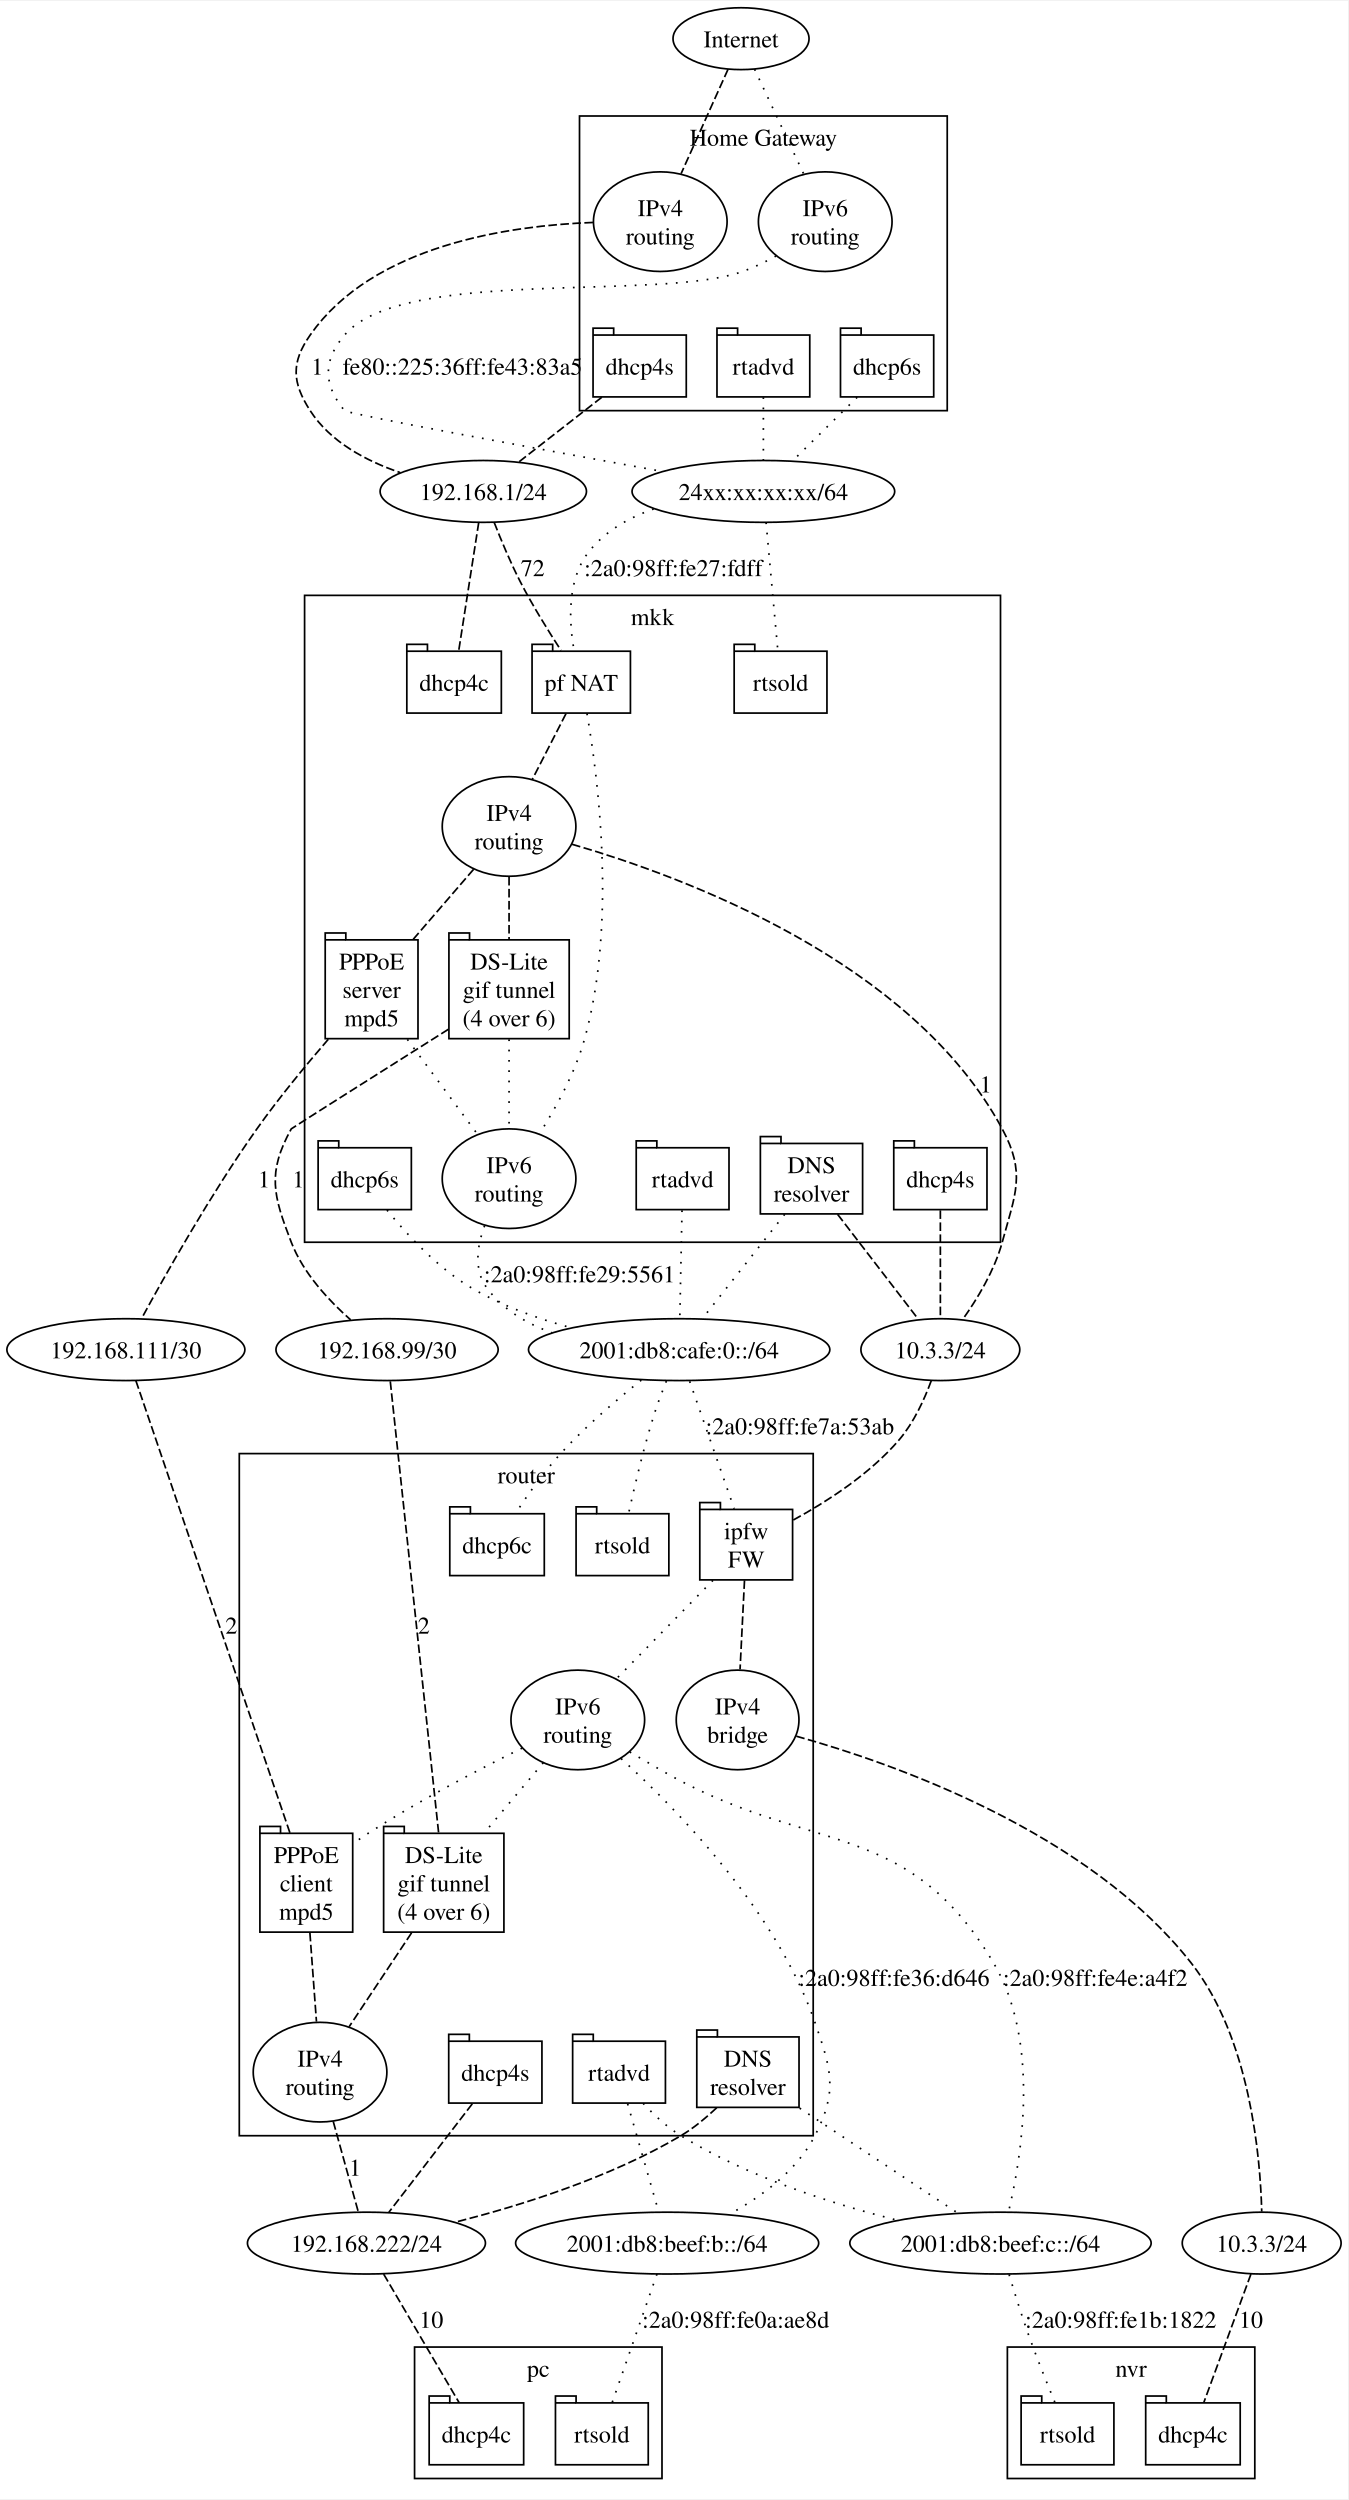
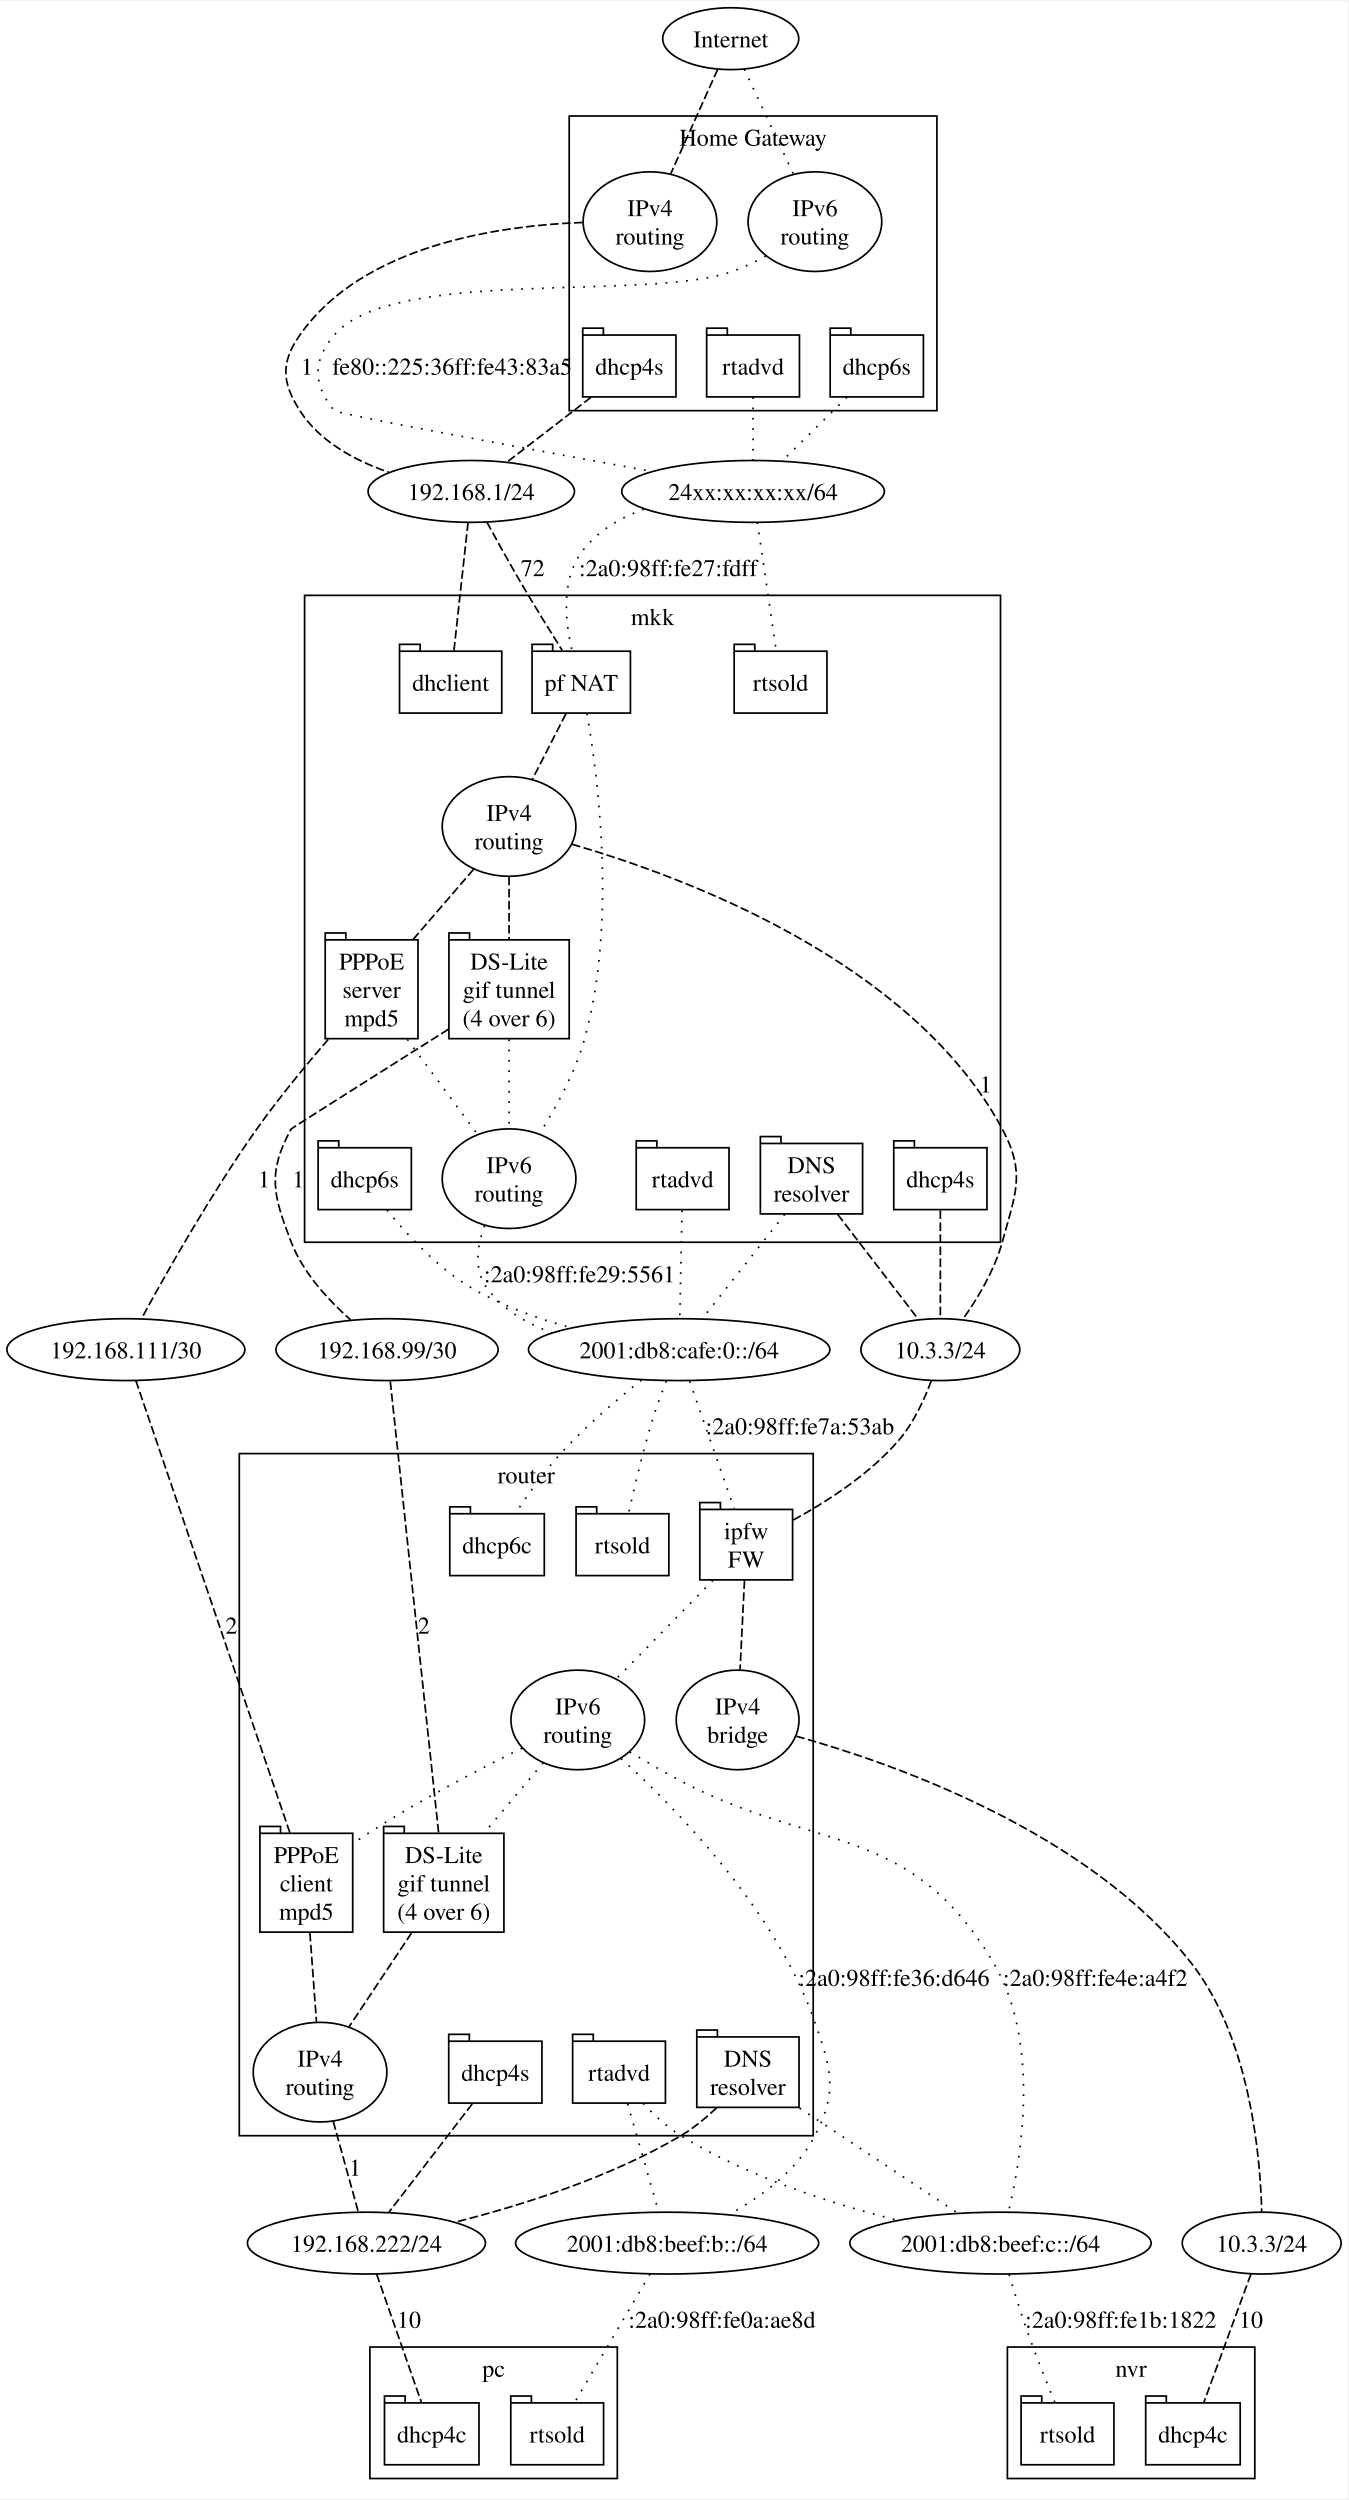
<svg xmlns="http://www.w3.org/2000/svg" width="784pt" height="1454pt" viewBox="0.00 0.00 784.50 1453.91">
  <g id="graph0" class="graph" transform="scale(1 1) rotate(0) translate(4 1449.91)">
    <polygon fill="white" stroke="none" points="-4,4 -4,-1449.91 780.5,-1449.91 780.5,4 -4,4" />
    <g id="clust1" class="cluster">
-       <polygon fill="none" stroke="black" points="333.26,-1211.43 333.26,-1382.91 547.26,-1382.91 547.26,-1211.43 333.26,-1211.43" />
-       <text text-anchor="middle" x="440.26" y="-1365.61" font-family="Times,serif" font-size="14.00">Home Gateway</text>
+       <polygon fill="none" stroke="black" points="327.26,-1211.43 327.26,-1382.91 541.26,-1382.91 541.26,-1211.43 327.26,-1211.43" />
+       <text text-anchor="middle" x="434.26" y="-1365.61" font-family="Times,serif" font-size="14.00">Home Gateway</text>
    </g>
    <g id="clust4" class="cluster">
      <polygon fill="none" stroke="black" points="173.26,-727.47 173.26,-1103.93 578.26,-1103.93 578.26,-727.47 173.26,-727.47" />
      <text text-anchor="middle" x="375.76" y="-1086.63" font-family="Times,serif" font-size="14.00">mkk</text>
    </g>
    <g id="clust8" class="cluster">
      <polygon fill="none" stroke="black" points="135.26,-207.5 135.26,-604.47 469.26,-604.47 469.26,-207.5 135.26,-207.5" />
      <text text-anchor="middle" x="302.26" y="-587.17" font-family="Times,serif" font-size="14.00">router</text>
    </g>
    <g id="clust12" class="cluster">
-       <polygon fill="none" stroke="black" points="237.26,-8 237.26,-84.5 381.26,-84.5 381.26,-8 237.26,-8" />
-       <text text-anchor="middle" x="309.26" y="-67.2" font-family="Times,serif" font-size="14.00">pc</text>
+       <polygon fill="none" stroke="black" points="211.26,-8 211.26,-84.5 355.26,-84.5 355.26,-8 211.26,-8" />
+       <text text-anchor="middle" x="283.26" y="-67.2" font-family="Times,serif" font-size="14.00">pc</text>
    </g>
    <g id="clust13" class="cluster">
      <polygon fill="none" stroke="black" points="582.26,-8 582.26,-84.5 726.26,-84.5 726.26,-8 582.26,-8" />
      <text text-anchor="middle" x="654.26" y="-67.2" font-family="Times,serif" font-size="14.00">nvr</text>
    </g>
    <g id="node1" class="node">
-       <ellipse fill="none" stroke="black" cx="427.26" cy="-1427.91" rx="39.58" ry="18" />
-       <text text-anchor="middle" x="427.26" y="-1422.86" font-family="Times,serif" font-size="14.00">Internet</text>
+       <ellipse fill="none" stroke="black" cx="421.26" cy="-1427.91" rx="39.58" ry="18" />
+       <text text-anchor="middle" x="421.26" y="-1422.86" font-family="Times,serif" font-size="14.00">Internet</text>
    </g>
    <g id="node2" class="node">
-       <ellipse fill="none" stroke="black" cx="380.26" cy="-1321.42" rx="38.89" ry="28.99" />
-       <text text-anchor="middle" x="380.26" y="-1324.62" font-family="Times,serif" font-size="14.00">IPv4</text>
-       <text text-anchor="middle" x="380.26" y="-1308.12" font-family="Times,serif" font-size="14.00">routing</text>
+       <ellipse fill="none" stroke="black" cx="374.26" cy="-1321.42" rx="38.89" ry="28.99" />
+       <text text-anchor="middle" x="374.26" y="-1324.62" font-family="Times,serif" font-size="14.00">IPv4</text>
+       <text text-anchor="middle" x="374.26" y="-1308.12" font-family="Times,serif" font-size="14.00">routing</text>
    </g>
    <g id="edge5" class="edge">
-       <path fill="none" stroke="black" stroke-dasharray="5,2" d="M419.71,-1410.13C412.34,-1393.74 401.01,-1368.55 392.38,-1349.36" />
+       <path fill="none" stroke="black" stroke-dasharray="5,2" d="M413.71,-1410.13C406.34,-1393.74 395.01,-1368.55 386.38,-1349.36" />
    </g>
    <g id="node3" class="node">
-       <ellipse fill="none" stroke="black" cx="476.26" cy="-1321.42" rx="38.89" ry="28.99" />
-       <text text-anchor="middle" x="476.26" y="-1324.62" font-family="Times,serif" font-size="14.00">IPv6</text>
-       <text text-anchor="middle" x="476.26" y="-1308.12" font-family="Times,serif" font-size="14.00">routing</text>
+       <ellipse fill="none" stroke="black" cx="470.26" cy="-1321.42" rx="38.89" ry="28.99" />
+       <text text-anchor="middle" x="470.26" y="-1324.62" font-family="Times,serif" font-size="14.00">IPv6</text>
+       <text text-anchor="middle" x="470.26" y="-1308.12" font-family="Times,serif" font-size="14.00">routing</text>
    </g>
    <g id="edge30" class="edge">
-       <path fill="none" stroke="black" stroke-dasharray="1,5" d="M435.14,-1410.13C442.87,-1393.63 454.8,-1368.19 463.82,-1348.96" />
+       <path fill="none" stroke="black" stroke-dasharray="1,5" d="M429.14,-1410.13C436.87,-1393.63 448.8,-1368.19 457.82,-1348.96" />
    </g>
    <g id="node4" class="node">
-       <polygon fill="none" stroke="black" points="395.39,-1255.43 353.14,-1255.43 353.14,-1259.43 341.14,-1259.43 341.14,-1219.43 395.39,-1219.43 395.39,-1255.43" />
-       <polyline fill="none" stroke="black" points="341.14,-1255.43 353.14,-1255.43" />
-       <text text-anchor="middle" x="368.26" y="-1232.38" font-family="Times,serif" font-size="14.00">dhcp4s</text>
+       <polygon fill="none" stroke="black" points="389.39,-1255.43 347.14,-1255.43 347.14,-1259.43 335.14,-1259.43 335.14,-1219.43 389.39,-1219.43 389.39,-1255.43" />
+       <polyline fill="none" stroke="black" points="335.14,-1255.43 347.14,-1255.43" />
+       <text text-anchor="middle" x="362.26" y="-1232.38" font-family="Times,serif" font-size="14.00">dhcp4s</text>
    </g>
    <g id="node7" class="node">
-       <ellipse fill="none" stroke="black" cx="277.26" cy="-1164.43" rx="60.05" ry="18" />
-       <text text-anchor="middle" x="277.26" y="-1159.38" font-family="Times,serif" font-size="14.00">192.168.1/24</text>
+       <ellipse fill="none" stroke="black" cx="270.26" cy="-1164.43" rx="60.05" ry="18" />
+       <text text-anchor="middle" x="270.26" y="-1159.38" font-family="Times,serif" font-size="14.00">192.168.1/24</text>
    </g>
    <g id="edge6" class="edge">
-       <path fill="none" stroke="black" stroke-dasharray="5,2" d="M341.08,-1320.95C292.94,-1319.2 213.18,-1307.95 176.51,-1255.43 165.32,-1239.4 165.94,-1227.88 176.51,-1211.43 188.21,-1193.23 209.08,-1182.15 228.81,-1175.43" />
-       <text text-anchor="middle" x="180.64" y="-1232.38" font-family="Times,serif" font-size="14.00">1</text>
+       <path fill="none" stroke="black" stroke-dasharray="5,2" d="M335.08,-1320.95C286.94,-1319.2 207.18,-1307.95 170.51,-1255.43 159.32,-1239.4 159.97,-1227.9 170.51,-1211.43 182.08,-1193.36 202.74,-1182.29 222.28,-1175.56" />
+       <text text-anchor="middle" x="174.64" y="-1232.38" font-family="Times,serif" font-size="14.00">1</text>
    </g>
    <g id="node8" class="node">
-       <ellipse fill="none" stroke="black" cx="440.26" cy="-1164.43" rx="76.43" ry="18" />
-       <text text-anchor="middle" x="440.26" y="-1159.38" font-family="Times,serif" font-size="14.00">24xx:xx:xx:xx/64</text>
+       <ellipse fill="none" stroke="black" cx="434.26" cy="-1164.43" rx="76.43" ry="18" />
+       <text text-anchor="middle" x="434.26" y="-1159.38" font-family="Times,serif" font-size="14.00">24xx:xx:xx:xx/64</text>
    </g>
    <g id="edge31" class="edge">
-       <path fill="none" stroke="black" stroke-dasharray="1,5" d="M447.66,-1301.45C441.46,-1298 434.81,-1294.77 428.26,-1292.43 379.15,-1274.89 230.36,-1295.11 196.51,-1255.43 183.82,-1240.55 184.03,-1226.49 196.51,-1211.43 198,-1209.63 309.44,-1189.14 381.1,-1176.12" />
-       <text text-anchor="middle" x="265.14" y="-1232.38" font-family="Times,serif" font-size="14.00">fe80::225:36ff:fe43:83a5</text>
+       <path fill="none" stroke="black" stroke-dasharray="1,5" d="M441.66,-1301.45C435.46,-1298 428.81,-1294.77 422.26,-1292.43 373.15,-1274.89 224.36,-1295.11 190.51,-1255.43 177.82,-1240.55 178.03,-1226.49 190.51,-1211.43 192,-1209.63 303.44,-1189.14 375.1,-1176.12" />
+       <text text-anchor="middle" x="259.14" y="-1232.38" font-family="Times,serif" font-size="14.00">fe80::225:36ff:fe43:83a5</text>
    </g>
    <g id="edge7" class="edge">
-       <path fill="none" stroke="black" stroke-dasharray="5,2" d="M346.24,-1219.24C331.61,-1207.83 312.54,-1192.95 298.15,-1181.73" />
+       <path fill="none" stroke="black" stroke-dasharray="5,2" d="M339.99,-1219.24C325.21,-1207.83 305.92,-1192.95 291.38,-1181.73" />
    </g>
    <g id="node5" class="node">
-       <polygon fill="none" stroke="black" points="467.26,-1255.43 425.26,-1255.43 425.26,-1259.43 413.26,-1259.43 413.26,-1219.43 467.26,-1219.43 467.26,-1255.43" />
-       <polyline fill="none" stroke="black" points="413.26,-1255.43 425.26,-1255.43" />
-       <text text-anchor="middle" x="440.26" y="-1232.38" font-family="Times,serif" font-size="14.00">rtadvd</text>
+       <polygon fill="none" stroke="black" points="461.26,-1255.43 419.26,-1255.43 419.26,-1259.43 407.26,-1259.43 407.26,-1219.43 461.26,-1219.43 461.26,-1255.43" />
+       <polyline fill="none" stroke="black" points="407.26,-1255.43 419.26,-1255.43" />
+       <text text-anchor="middle" x="434.26" y="-1232.38" font-family="Times,serif" font-size="14.00">rtadvd</text>
    </g>
    <g id="edge32" class="edge">
-       <path fill="none" stroke="black" stroke-dasharray="1,5" d="M440.26,-1219.24C440.26,-1208.08 440.26,-1193.59 440.26,-1182.46" />
+       <path fill="none" stroke="black" stroke-dasharray="1,5" d="M434.26,-1219.24C434.26,-1208.08 434.26,-1193.59 434.26,-1182.46" />
    </g>
    <g id="node6" class="node">
-       <polygon fill="none" stroke="black" points="539.39,-1255.43 497.14,-1255.43 497.14,-1259.43 485.14,-1259.43 485.14,-1219.43 539.39,-1219.43 539.39,-1255.43" />
-       <polyline fill="none" stroke="black" points="485.14,-1255.43 497.14,-1255.43" />
-       <text text-anchor="middle" x="512.26" y="-1232.38" font-family="Times,serif" font-size="14.00">dhcp6s</text>
+       <polygon fill="none" stroke="black" points="533.39,-1255.43 491.14,-1255.43 491.14,-1259.43 479.14,-1259.43 479.14,-1219.43 533.39,-1219.43 533.39,-1255.43" />
+       <polyline fill="none" stroke="black" points="479.14,-1255.43 491.14,-1255.43" />
+       <text text-anchor="middle" x="506.26" y="-1232.38" font-family="Times,serif" font-size="14.00">dhcp6s</text>
    </g>
    <g id="edge33" class="edge">
-       <path fill="none" stroke="black" stroke-dasharray="1,5" d="M494.84,-1219.24C483.35,-1207.92 468.39,-1193.16 457.04,-1181.97" />
+       <path fill="none" stroke="black" stroke-dasharray="1,5" d="M488.84,-1219.24C477.35,-1207.92 462.39,-1193.16 451.04,-1181.97" />
    </g>
    <g id="node9" class="node">
      <polygon fill="none" stroke="black" points="362.89,-1071.43 317.64,-1071.43 317.64,-1075.43 305.64,-1075.43 305.64,-1035.43 362.89,-1035.43 362.89,-1071.43" />
      <polyline fill="none" stroke="black" points="305.64,-1071.43 317.64,-1071.43" />
      <text text-anchor="middle" x="334.26" y="-1048.38" font-family="Times,serif" font-size="14.00">pf NAT</text>
    </g>
    <g id="edge8" class="edge">
-       <path fill="none" stroke="black" stroke-dasharray="5,2" d="M283.58,-1146.43C287.56,-1136.24 293.01,-1123.14 298.76,-1111.93 305.89,-1098.05 315.19,-1083.07 322.49,-1071.88" />
+       <path fill="none" stroke="black" stroke-dasharray="5,2" d="M279.31,-1146.62C284.81,-1136.5 292.06,-1123.4 298.76,-1111.93 306.7,-1098.36 316.06,-1083.24 323.17,-1071.92" />
      <text text-anchor="middle" x="306.01" y="-1115.13" font-family="Times,serif" font-size="14.00">72</text>
    </g>
    <g id="node10" class="node">
-       <polygon fill="none" stroke="black" points="287.76,-1071.43 244.76,-1071.43 244.76,-1075.43 232.76,-1075.43 232.76,-1035.43 287.76,-1035.43 287.76,-1071.43" />
-       <polyline fill="none" stroke="black" points="232.76,-1071.43 244.76,-1071.43" />
-       <text text-anchor="middle" x="260.26" y="-1048.38" font-family="Times,serif" font-size="14.00">dhcp4c</text>
+       <polygon fill="none" stroke="black" points="288.01,-1071.43 240.51,-1071.43 240.51,-1075.43 228.51,-1075.43 228.51,-1035.43 288.01,-1035.43 288.01,-1071.43" />
+       <polyline fill="none" stroke="black" points="228.51,-1071.43 240.51,-1071.43" />
+       <text text-anchor="middle" x="258.26" y="-1048.38" font-family="Times,serif" font-size="14.00">dhclient</text>
    </g>
    <g id="edge9" class="edge">
-       <path fill="none" stroke="black" stroke-dasharray="5,2" d="M274.61,-1146.4C271.43,-1126.04 266.15,-1092.17 262.96,-1071.7" />
+       <path fill="none" stroke="black" stroke-dasharray="5,2" d="M268.39,-1146.4C266.15,-1126.04 262.42,-1092.17 260.17,-1071.7" />
    </g>
    <g id="edge35" class="edge">
-       <path fill="none" stroke="black" stroke-dasharray="1,5" d="M376.4,-1154.22C361.6,-1149.02 347.44,-1140.94 338.01,-1128.43 325.86,-1112.3 327.2,-1088.12 330.06,-1071.84" />
-       <text text-anchor="middle" x="387.89" y="-1115.13" font-family="Times,serif" font-size="14.00">:2a0:98ff:fe27:fdff</text>
+       <path fill="none" stroke="black" stroke-dasharray="1,5" d="M370.67,-1154.08C356.36,-1148.87 342.82,-1140.83 334.01,-1128.43 322.34,-1111.99 325.08,-1087.88 328.94,-1071.69" />
+       <text text-anchor="middle" x="384.89" y="-1115.13" font-family="Times,serif" font-size="14.00">:2a0:98ff:fe27:fdff</text>
    </g>
    <g id="node11" class="node">
      <polygon fill="none" stroke="black" points="477.26,-1071.43 435.26,-1071.43 435.26,-1075.43 423.26,-1075.43 423.26,-1035.43 477.26,-1035.43 477.26,-1071.43" />
      <polyline fill="none" stroke="black" points="423.26,-1071.43 435.26,-1071.43" />
      <text text-anchor="middle" x="450.26" y="-1048.38" font-family="Times,serif" font-size="14.00">rtsold</text>
    </g>
    <g id="edge34" class="edge">
-       <path fill="none" stroke="black" stroke-dasharray="1,5" d="M441.83,-1146.4C443.69,-1126.04 446.8,-1092.17 448.68,-1071.7" />
+       <path fill="none" stroke="black" stroke-dasharray="1,5" d="M436.76,-1146.4C439.75,-1126.04 444.73,-1092.17 447.73,-1071.7" />
    </g>
    <g id="node12" class="node">
      <ellipse fill="none" stroke="black" cx="292.26" cy="-969.44" rx="38.89" ry="28.99" />
      <text text-anchor="middle" x="292.26" y="-972.64" font-family="Times,serif" font-size="14.00">IPv4</text>
      <text text-anchor="middle" x="292.26" y="-956.14" font-family="Times,serif" font-size="14.00">routing</text>
    </g>
    <g id="edge10" class="edge">
      <path fill="none" stroke="black" stroke-dasharray="5,2" d="M325.36,-1035.04C319.67,-1023.95 312.2,-1009.36 305.79,-996.85" />
    </g>
    <g id="node13" class="node">
      <ellipse fill="none" stroke="black" cx="292.26" cy="-764.46" rx="38.89" ry="28.99" />
      <text text-anchor="middle" x="292.26" y="-767.66" font-family="Times,serif" font-size="14.00">IPv6</text>
      <text text-anchor="middle" x="292.26" y="-751.16" font-family="Times,serif" font-size="14.00">routing</text>
    </g>
    <g id="edge36" class="edge">
      <path fill="none" stroke="black" stroke-dasharray="1,5" d="M337.6,-1035.15C343.86,-999.15 355.14,-913.82 336.26,-845.95 330.76,-826.16 319.63,-805.87 309.94,-790.62" />
    </g>
    <g id="node14" class="node">
      <polygon fill="none" stroke="black" points="570.39,-782.46 528.14,-782.46 528.14,-786.46 516.14,-786.46 516.14,-746.46 570.39,-746.46 570.39,-782.46" />
      <polyline fill="none" stroke="black" points="516.14,-782.46 528.14,-782.46" />
      <text text-anchor="middle" x="543.26" y="-759.41" font-family="Times,serif" font-size="14.00">dhcp4s</text>
    </g>
    <g id="node15" class="node">
      <polygon fill="none" stroke="black" points="239.26,-903.45 197.26,-903.45 197.26,-907.45 185.26,-907.45 185.26,-845.95 239.26,-845.95 239.26,-903.45" />
      <polyline fill="none" stroke="black" points="185.26,-903.45 197.26,-903.45" />
      <text text-anchor="middle" x="212.26" y="-886.15" font-family="Times,serif" font-size="14.00">PPPoE</text>
      <text text-anchor="middle" x="212.26" y="-869.65" font-family="Times,serif" font-size="14.00">server</text>
      <text text-anchor="middle" x="212.26" y="-853.15" font-family="Times,serif" font-size="14.00">mpd5</text>
    </g>
    <g id="edge11" class="edge">
      <path fill="none" stroke="black" stroke-dasharray="5,2" d="M271.66,-944.56C260.92,-932.11 247.72,-916.8 236.49,-903.78" />
    </g>
    <g id="node16" class="node">
      <polygon fill="none" stroke="black" points="327.26,-903.45 269.26,-903.45 269.26,-907.45 257.26,-907.45 257.26,-845.95 327.26,-845.95 327.26,-903.45" />
      <polyline fill="none" stroke="black" points="257.26,-903.45 269.26,-903.45" />
      <text text-anchor="middle" x="292.26" y="-886.15" font-family="Times,serif" font-size="14.00">DS-Lite</text>
      <text text-anchor="middle" x="292.26" y="-869.65" font-family="Times,serif" font-size="14.00">gif tunnel</text>
      <text text-anchor="middle" x="292.26" y="-853.15" font-family="Times,serif" font-size="14.00">(4 over 6)</text>
    </g>
    <g id="edge13" class="edge">
      <path fill="none" stroke="black" stroke-dasharray="5,2" d="M292.26,-940.11C292.26,-928.6 292.26,-915.34 292.26,-903.85" />
    </g>
    <g id="node20" class="node">
      <ellipse fill="none" stroke="black" cx="543.26" cy="-664.97" rx="46.23" ry="18" />
      <text text-anchor="middle" x="543.26" y="-659.92" font-family="Times,serif" font-size="14.00">10.3.3/24</text>
    </g>
    <g id="edge15" class="edge">
      <path fill="none" stroke="black" stroke-dasharray="5,2" d="M328.91,-959.08C393.71,-940.3 526.6,-891.19 579.26,-793.45 593.17,-767.63 586.94,-755.77 579.26,-727.47 574.8,-710.99 564.68,-694.4 556.31,-682.62" />
      <text text-anchor="middle" x="569.64" y="-814.65" font-family="Times,serif" font-size="14.00">1</text>
    </g>
    <g id="node17" class="node">
      <polygon fill="none" stroke="black" points="420.26,-782.46 378.26,-782.46 378.26,-786.46 366.26,-786.46 366.26,-746.46 420.26,-746.46 420.26,-782.46" />
      <polyline fill="none" stroke="black" points="366.26,-782.46 378.26,-782.46" />
      <text text-anchor="middle" x="393.26" y="-759.41" font-family="Times,serif" font-size="14.00">rtadvd</text>
    </g>
    <g id="node21" class="node">
      <ellipse fill="none" stroke="black" cx="391.26" cy="-664.97" rx="87.69" ry="18" />
      <text text-anchor="middle" x="391.26" y="-659.92" font-family="Times,serif" font-size="14.00">2001:db8:cafe:0::/64</text>
    </g>
    <g id="edge39" class="edge">
      <path fill="none" stroke="black" stroke-dasharray="1,5" d="M278.02,-737.12C273.61,-725.12 271.65,-711.32 279.26,-700.97 288.56,-688.33 302.39,-680.13 317.2,-674.83" />
      <text text-anchor="middle" x="333.26" y="-704.17" font-family="Times,serif" font-size="14.00">:2a0:98ff:fe29:5561</text>
    </g>
    <g id="edge16" class="edge">
      <path fill="none" stroke="black" stroke-dasharray="5,2" d="M543.26,-746.03C543.26,-728.28 543.26,-700.93 543.26,-683.24" />
    </g>
    <g id="edge37" class="edge">
      <path fill="none" stroke="black" stroke-dasharray="1,5" d="M233.07,-845.54C245.76,-828.38 261.82,-806.65 274.01,-790.16" />
    </g>
    <g id="node22" class="node">
      <ellipse fill="none" stroke="black" cx="69.26" cy="-664.97" rx="69.26" ry="18" />
      <text text-anchor="middle" x="69.26" y="-659.92" font-family="Times,serif" font-size="14.00">192.168.111/30</text>
    </g>
    <g id="edge12" class="edge">
      <path fill="none" stroke="black" stroke-dasharray="5,2" d="M187.05,-845.58C174.06,-830.56 158.3,-811.49 145.51,-793.45 118.68,-755.57 91.88,-707.93 78.34,-682.99" />
      <text text-anchor="middle" x="149.64" y="-759.41" font-family="Times,serif" font-size="14.00">1</text>
    </g>
    <g id="edge38" class="edge">
      <path fill="none" stroke="black" stroke-dasharray="1,5" d="M292.26,-845.54C292.26,-829.63 292.26,-809.8 292.26,-793.85" />
    </g>
    <g id="node23" class="node">
      <ellipse fill="none" stroke="black" cx="221.26" cy="-664.97" rx="64.66" ry="18" />
      <text text-anchor="middle" x="221.26" y="-659.92" font-family="Times,serif" font-size="14.00">192.168.99/30</text>
    </g>
    <g id="edge14" class="edge">
      <path fill="none" stroke="black" stroke-dasharray="5,2" d="M257.02,-851.45C219.57,-827.81 165.68,-793.75 165.51,-793.45 151.37,-767.76 154.96,-754.83 165.51,-727.47 172.47,-709.45 187.41,-693.44 200.08,-682.28" />
      <text text-anchor="middle" x="169.64" y="-759.41" font-family="Times,serif" font-size="14.00">1</text>
    </g>
    <g id="edge40" class="edge">
      <path fill="none" stroke="black" stroke-dasharray="1,5" d="M392.91,-746.03C392.54,-728.28 391.98,-700.93 391.62,-683.24" />
    </g>
    <g id="node18" class="node">
      <polygon fill="none" stroke="black" points="235.39,-782.46 193.14,-782.46 193.14,-786.46 181.14,-786.46 181.14,-746.46 235.39,-746.46 235.39,-782.46" />
      <polyline fill="none" stroke="black" points="181.14,-782.46 193.14,-782.46" />
      <text text-anchor="middle" x="208.26" y="-759.41" font-family="Times,serif" font-size="14.00">dhcp6s</text>
    </g>
    <g id="edge41" class="edge">
      <path fill="none" stroke="black" stroke-dasharray="1,5" d="M221.21,-746.2C232.65,-732.11 250.55,-712.66 270.26,-700.97 287.85,-690.53 308.73,-683.05 328.15,-677.76" />
    </g>
    <g id="node19" class="node">
      <polygon fill="none" stroke="black" points="498.01,-784.96 450.51,-784.96 450.51,-788.96 438.51,-788.96 438.51,-743.96 498.01,-743.96 498.01,-784.96" />
      <polyline fill="none" stroke="black" points="438.51,-784.96 450.51,-784.96" />
      <text text-anchor="middle" x="468.26" y="-767.66" font-family="Times,serif" font-size="14.00">DNS</text>
      <text text-anchor="middle" x="468.26" y="-751.16" font-family="Times,serif" font-size="14.00">resolver</text>
    </g>
    <g id="edge17" class="edge">
      <path fill="none" stroke="black" stroke-dasharray="5,2" d="M483.44,-743.73C497.22,-725.81 517.33,-699.67 530.36,-682.74" />
    </g>
    <g id="edge42" class="edge">
      <path fill="none" stroke="black" stroke-dasharray="1,5" d="M452.68,-743.73C438.62,-725.92 418.14,-700 404.77,-683.06" />
    </g>
    <g id="node24" class="node">
      <polygon fill="none" stroke="black" points="457.26,-571.97 415.26,-571.97 415.26,-575.97 403.26,-575.97 403.26,-530.97 457.26,-530.97 457.26,-571.97" />
      <polyline fill="none" stroke="black" points="403.26,-571.97 415.26,-571.97" />
      <text text-anchor="middle" x="430.26" y="-554.67" font-family="Times,serif" font-size="14.00">ipfw</text>
      <text text-anchor="middle" x="430.26" y="-538.17" font-family="Times,serif" font-size="14.00">FW</text>
    </g>
    <g id="edge18" class="edge">
      <path fill="none" stroke="black" stroke-dasharray="5,2" d="M537.96,-646.87C534.02,-636.16 527.85,-622.52 519.26,-612.47 502.2,-592.49 476.93,-576.31 457.68,-565.82" />
    </g>
    <g id="edge43" class="edge">
      <path fill="none" stroke="black" stroke-dasharray="1,5" d="M397.36,-646.54C404.39,-626.45 415.91,-593.49 423.29,-572.4" />
      <text text-anchor="middle" x="461.51" y="-615.67" font-family="Times,serif" font-size="14.00">:2a0:98ff:fe7a:53ab</text>
    </g>
    <g id="node25" class="node">
      <polygon fill="none" stroke="black" points="385.26,-569.47 343.26,-569.47 343.26,-573.47 331.26,-573.47 331.26,-533.47 385.26,-533.47 385.26,-569.47" />
      <polyline fill="none" stroke="black" points="331.26,-569.47 343.26,-569.47" />
      <text text-anchor="middle" x="358.26" y="-546.42" font-family="Times,serif" font-size="14.00">rtsold</text>
    </g>
    <g id="edge44" class="edge">
      <path fill="none" stroke="black" stroke-dasharray="1,5" d="M383.81,-646.69C381.54,-641.09 379.15,-634.82 377.26,-628.97 370.8,-608.91 365.23,-585.3 361.83,-569.67" />
    </g>
    <g id="node26" class="node">
      <polygon fill="none" stroke="black" points="312.76,-569.47 269.76,-569.47 269.76,-573.47 257.76,-573.47 257.76,-533.47 312.76,-533.47 312.76,-569.47" />
      <polyline fill="none" stroke="black" points="257.76,-569.47 269.76,-569.47" />
      <text text-anchor="middle" x="285.26" y="-546.42" font-family="Times,serif" font-size="14.00">dhcp6c</text>
    </g>
    <g id="edge45" class="edge">
      <path fill="none" stroke="black" stroke-dasharray="1,5" d="M369.23,-647.23C355.05,-635.94 336.64,-620.25 322.26,-604.47 312.42,-593.65 302.89,-580.17 295.97,-569.64" />
    </g>
    <g id="node29" class="node">
      <polygon fill="none" stroke="black" points="201.26,-383.48 159.26,-383.48 159.26,-387.48 147.26,-387.48 147.26,-325.98 201.26,-325.98 201.26,-383.48" />
      <polyline fill="none" stroke="black" points="147.26,-383.48 159.26,-383.48" />
      <text text-anchor="middle" x="174.26" y="-366.18" font-family="Times,serif" font-size="14.00">PPPoE</text>
      <text text-anchor="middle" x="174.26" y="-349.68" font-family="Times,serif" font-size="14.00">client</text>
      <text text-anchor="middle" x="174.26" y="-333.18" font-family="Times,serif" font-size="14.00">mpd5</text>
    </g>
    <g id="edge22" class="edge">
      <path fill="none" stroke="black" stroke-dasharray="5,2" d="M75.06,-646.95C92.3,-596.35 143.39,-446.37 164.73,-383.72" />
      <text text-anchor="middle" x="130.64" y="-499.67" font-family="Times,serif" font-size="14.00">2</text>
    </g>
    <g id="node30" class="node">
      <polygon fill="none" stroke="black" points="289.26,-383.48 231.26,-383.48 231.26,-387.48 219.26,-387.48 219.26,-325.98 289.26,-325.98 289.26,-383.48" />
      <polyline fill="none" stroke="black" points="219.26,-383.48 231.26,-383.48" />
      <text text-anchor="middle" x="254.26" y="-366.18" font-family="Times,serif" font-size="14.00">DS-Lite</text>
      <text text-anchor="middle" x="254.26" y="-349.68" font-family="Times,serif" font-size="14.00">gif tunnel</text>
      <text text-anchor="middle" x="254.26" y="-333.18" font-family="Times,serif" font-size="14.00">(4 over 6)</text>
    </g>
    <g id="edge24" class="edge">
      <path fill="none" stroke="black" stroke-dasharray="5,2" d="M223.13,-646.51C228.6,-595.44 244.6,-446 251.28,-383.61" />
      <text text-anchor="middle" x="242.64" y="-499.67" font-family="Times,serif" font-size="14.00">2</text>
    </g>
    <g id="node27" class="node">
      <ellipse fill="none" stroke="black" cx="332.26" cy="-449.47" rx="38.89" ry="28.99" />
      <text text-anchor="middle" x="332.26" y="-452.67" font-family="Times,serif" font-size="14.00">IPv6</text>
      <text text-anchor="middle" x="332.26" y="-436.17" font-family="Times,serif" font-size="14.00">routing</text>
    </g>
    <g id="edge48" class="edge">
      <path fill="none" stroke="black" stroke-dasharray="1,5" d="M410.9,-530.71C394.73,-514.21 371.65,-490.66 354.67,-473.34" />
    </g>
    <g id="node28" class="node">
      <ellipse fill="none" stroke="black" cx="425.26" cy="-449.47" rx="35.71" ry="28.99" />
      <text text-anchor="middle" x="425.26" y="-452.67" font-family="Times,serif" font-size="14.00">IPv4</text>
      <text text-anchor="middle" x="425.26" y="-436.17" font-family="Times,serif" font-size="14.00">bridge</text>
    </g>
    <g id="edge19" class="edge">
      <path fill="none" stroke="black" stroke-dasharray="5,2" d="M429.28,-530.71C428.54,-515.91 427.51,-495.45 426.69,-478.9" />
    </g>
    <g id="edge46" class="edge">
      <path fill="none" stroke="black" stroke-dasharray="1,5" d="M299.84,-433.06C274.76,-420.7 239.5,-402.35 210.26,-383.48 207.35,-381.6 204.37,-379.54 201.44,-377.43" />
    </g>
    <g id="edge47" class="edge">
      <path fill="none" stroke="black" stroke-dasharray="1,5" d="M312.18,-424.59C301.71,-412.14 288.83,-396.83 277.89,-383.82" />
    </g>
    <g id="node36" class="node">
      <ellipse fill="none" stroke="black" cx="384.26" cy="-145" rx="88.2" ry="18" />
      <text text-anchor="middle" x="384.26" y="-139.95" font-family="Times,serif" font-size="14.00">2001:db8:beef:b::/64</text>
    </g>
    <g id="edge49" class="edge">
      <path fill="none" stroke="black" stroke-dasharray="1,5" d="M357.45,-426.99C390.77,-396.74 447.89,-338 470.26,-273.48 479.88,-245.78 483.68,-233.58 470.26,-207.5 459.77,-187.1 439.02,-171.95 420.53,-161.8" />
      <text text-anchor="middle" x="516.26" y="-294.68" font-family="Times,serif" font-size="14.00">:2a0:98ff:fe36:d646</text>
    </g>
    <g id="node38" class="node">
      <ellipse fill="none" stroke="black" cx="578.26" cy="-145" rx="87.69" ry="18" />
      <text text-anchor="middle" x="578.26" y="-139.95" font-family="Times,serif" font-size="14.00">2001:db8:beef:c::/64</text>
    </g>
    <g id="edge50" class="edge">
      <path fill="none" stroke="black" stroke-dasharray="1,5" d="M362.47,-430.84C368.37,-427.4 374.51,-423.83 380.26,-420.48 466.43,-370.38 523.45,-393.73 574.26,-307.98 601.66,-261.76 590.4,-194.34 582.92,-163.09" />
      <text text-anchor="middle" x="633.39" y="-294.68" font-family="Times,serif" font-size="14.00">:2a0:98ff:fe4e:a4f2</text>
    </g>
    <g id="node37" class="node">
      <ellipse fill="none" stroke="black" cx="730.26" cy="-145" rx="46.23" ry="18" />
      <text text-anchor="middle" x="730.26" y="-139.95" font-family="Times,serif" font-size="14.00">10.3.3/24</text>
    </g>
    <g id="edge21" class="edge">
      <path fill="none" stroke="black" stroke-dasharray="5,2" d="M459.41,-440.01C516.11,-424.14 629.37,-384.39 689.26,-307.98 723.54,-264.26 729.48,-195.31 730.29,-163.34" />
    </g>
    <g id="node31" class="node">
      <ellipse fill="none" stroke="black" cx="182.26" cy="-244.49" rx="38.89" ry="28.99" />
      <text text-anchor="middle" x="182.26" y="-247.69" font-family="Times,serif" font-size="14.00">IPv4</text>
      <text text-anchor="middle" x="182.26" y="-231.19" font-family="Times,serif" font-size="14.00">routing</text>
    </g>
    <g id="edge23" class="edge">
      <path fill="none" stroke="black" stroke-dasharray="5,2" d="M176.35,-325.58C177.52,-309.67 178.99,-289.83 180.17,-273.88" />
    </g>
    <g id="edge25" class="edge">
      <path fill="none" stroke="black" stroke-dasharray="5,2" d="M235.54,-325.58C224.29,-308.66 210.09,-287.32 199.18,-270.92" />
    </g>
    <g id="node32" class="node">
      <polygon fill="none" stroke="black" points="311.39,-262.49 269.14,-262.49 269.14,-266.49 257.14,-266.49 257.14,-226.49 311.39,-226.49 311.39,-262.49" />
      <polyline fill="none" stroke="black" points="257.14,-262.49 269.14,-262.49" />
      <text text-anchor="middle" x="284.26" y="-239.44" font-family="Times,serif" font-size="14.00">dhcp4s</text>
    </g>
    <g id="node35" class="node">
      <ellipse fill="none" stroke="black" cx="209.26" cy="-145" rx="69.26" ry="18" />
      <text text-anchor="middle" x="209.26" y="-139.95" font-family="Times,serif" font-size="14.00">192.168.222/24</text>
    </g>
    <g id="edge20" class="edge">
      <path fill="none" stroke="black" stroke-dasharray="5,2" d="M189.93,-215.82C194.61,-198.93 200.44,-177.86 204.47,-163.31" />
      <text text-anchor="middle" x="202.64" y="-184.2" font-family="Times,serif" font-size="14.00">1</text>
    </g>
    <g id="edge26" class="edge">
      <path fill="none" stroke="black" stroke-dasharray="5,2" d="M270.86,-226.06C257.12,-208.21 235.91,-180.63 222.31,-162.95" />
    </g>
    <g id="node33" class="node">
      <polygon fill="none" stroke="black" points="383.26,-262.49 341.26,-262.49 341.26,-266.49 329.26,-266.49 329.26,-226.49 383.26,-226.49 383.26,-262.49" />
      <polyline fill="none" stroke="black" points="329.26,-262.49 341.26,-262.49" />
      <text text-anchor="middle" x="356.26" y="-239.44" font-family="Times,serif" font-size="14.00">rtadvd</text>
    </g>
    <g id="edge51" class="edge">
      <path fill="none" stroke="black" stroke-dasharray="1,5" d="M361.27,-226.06C366.37,-208.32 374.22,-180.97 379.3,-163.28" />
    </g>
    <g id="edge52" class="edge">
      <path fill="none" stroke="black" stroke-dasharray="1,5" d="M370.3,-226.33C376.46,-219.7 384.14,-212.51 392.26,-207.5 430.92,-183.68 479.84,-167.98 517.81,-158.41" />
    </g>
    <g id="node34" class="node">
      <polygon fill="none" stroke="black" points="461.01,-264.99 413.51,-264.99 413.51,-268.99 401.51,-268.99 401.51,-223.99 461.01,-223.99 461.01,-264.99" />
      <polyline fill="none" stroke="black" points="401.51,-264.99 413.51,-264.99" />
      <text text-anchor="middle" x="431.26" y="-247.69" font-family="Times,serif" font-size="14.00">DNS</text>
      <text text-anchor="middle" x="431.26" y="-231.19" font-family="Times,serif" font-size="14.00">resolver</text>
    </g>
    <g id="edge27" class="edge">
      <path fill="none" stroke="black" stroke-dasharray="5,2" d="M413.13,-223.8C406.95,-217.94 399.72,-211.91 392.26,-207.5 351.17,-183.16 299.12,-166.86 261.05,-157.19" />
    </g>
    <g id="edge53" class="edge">
      <path fill="none" stroke="black" stroke-dasharray="1,5" d="M461.37,-223.53C488.41,-205.59 527.68,-179.55 553.09,-162.69" />
    </g>
    <g id="node39" class="node">
-       <polygon fill="none" stroke="black" points="300.76,-52 257.76,-52 257.76,-56 245.76,-56 245.76,-16 300.76,-16 300.76,-52" />
-       <polyline fill="none" stroke="black" points="245.76,-52 257.76,-52" />
-       <text text-anchor="middle" x="273.26" y="-28.95" font-family="Times,serif" font-size="14.00">dhcp4c</text>
+       <polygon fill="none" stroke="black" points="274.76,-52 231.76,-52 231.76,-56 219.76,-56 219.76,-16 274.76,-16 274.76,-52" />
+       <polyline fill="none" stroke="black" points="219.76,-52 231.76,-52" />
+       <text text-anchor="middle" x="247.26" y="-28.95" font-family="Times,serif" font-size="14.00">dhcp4c</text>
    </g>
    <g id="edge28" class="edge">
-       <path fill="none" stroke="black" stroke-dasharray="5,2" d="M219.26,-126.97C231.22,-106.61 251.11,-72.73 263.12,-52.27" />
-       <text text-anchor="middle" x="247.01" y="-95.7" font-family="Times,serif" font-size="14.00">10</text>
+       <path fill="none" stroke="black" stroke-dasharray="5,2" d="M215.2,-126.97C222.3,-106.61 234.11,-72.73 241.24,-52.27" />
+       <text text-anchor="middle" x="234.01" y="-95.7" font-family="Times,serif" font-size="14.00">10</text>
    </g>
    <g id="node40" class="node">
-       <polygon fill="none" stroke="black" points="373.26,-52 331.26,-52 331.26,-56 319.26,-56 319.26,-16 373.26,-16 373.26,-52" />
-       <polyline fill="none" stroke="black" points="319.26,-52 331.26,-52" />
-       <text text-anchor="middle" x="346.26" y="-28.95" font-family="Times,serif" font-size="14.00">rtsold</text>
+       <polygon fill="none" stroke="black" points="347.26,-52 305.26,-52 305.26,-56 293.26,-56 293.26,-16 347.26,-16 347.26,-52" />
+       <polyline fill="none" stroke="black" points="293.26,-52 305.26,-52" />
+       <text text-anchor="middle" x="320.26" y="-28.95" font-family="Times,serif" font-size="14.00">rtsold</text>
    </g>
    <g id="edge54" class="edge">
-       <path fill="none" stroke="black" stroke-dasharray="1,5" d="M378.33,-126.97C371.23,-106.61 359.42,-72.73 352.29,-52.27" />
-       <text text-anchor="middle" x="424.14" y="-95.7" font-family="Times,serif" font-size="14.00">:2a0:98ff:fe0a:ae8d</text>
+       <path fill="none" stroke="black" stroke-dasharray="1,5" d="M374.26,-126.97C362.31,-106.61 342.42,-72.73 330.41,-52.27" />
+       <text text-anchor="middle" x="416.14" y="-95.7" font-family="Times,serif" font-size="14.00">:2a0:98ff:fe0a:ae8d</text>
    </g>
    <g id="node41" class="node">
      <polygon fill="none" stroke="black" points="717.76,-52 674.76,-52 674.76,-56 662.76,-56 662.76,-16 717.76,-16 717.76,-52" />
      <polyline fill="none" stroke="black" points="662.76,-52 674.76,-52" />
      <text text-anchor="middle" x="690.26" y="-28.95" font-family="Times,serif" font-size="14.00">dhcp4c</text>
    </g>
    <g id="edge29" class="edge">
      <path fill="none" stroke="black" stroke-dasharray="5,2" d="M724.01,-126.97C716.54,-106.61 704.11,-72.73 696.6,-52.27" />
      <text text-anchor="middle" x="724.01" y="-95.7" font-family="Times,serif" font-size="14.00">10</text>
    </g>
    <g id="node42" class="node">
      <polygon fill="none" stroke="black" points="644.26,-52 602.26,-52 602.26,-56 590.26,-56 590.26,-16 644.26,-16 644.26,-52" />
      <polyline fill="none" stroke="black" points="590.26,-52 602.26,-52" />
      <text text-anchor="middle" x="617.26" y="-28.95" font-family="Times,serif" font-size="14.00">rtsold</text>
    </g>
    <g id="edge55" class="edge">
      <path fill="none" stroke="black" stroke-dasharray="1,5" d="M583.26,-126.72C586.26,-116.67 590.26,-103.79 594.26,-92.5 599.08,-78.92 605.16,-63.8 609.85,-52.48" />
      <text text-anchor="middle" x="648.26" y="-95.7" font-family="Times,serif" font-size="14.00">:2a0:98ff:fe1b:1822</text>
    </g>
  </g>
</svg>
